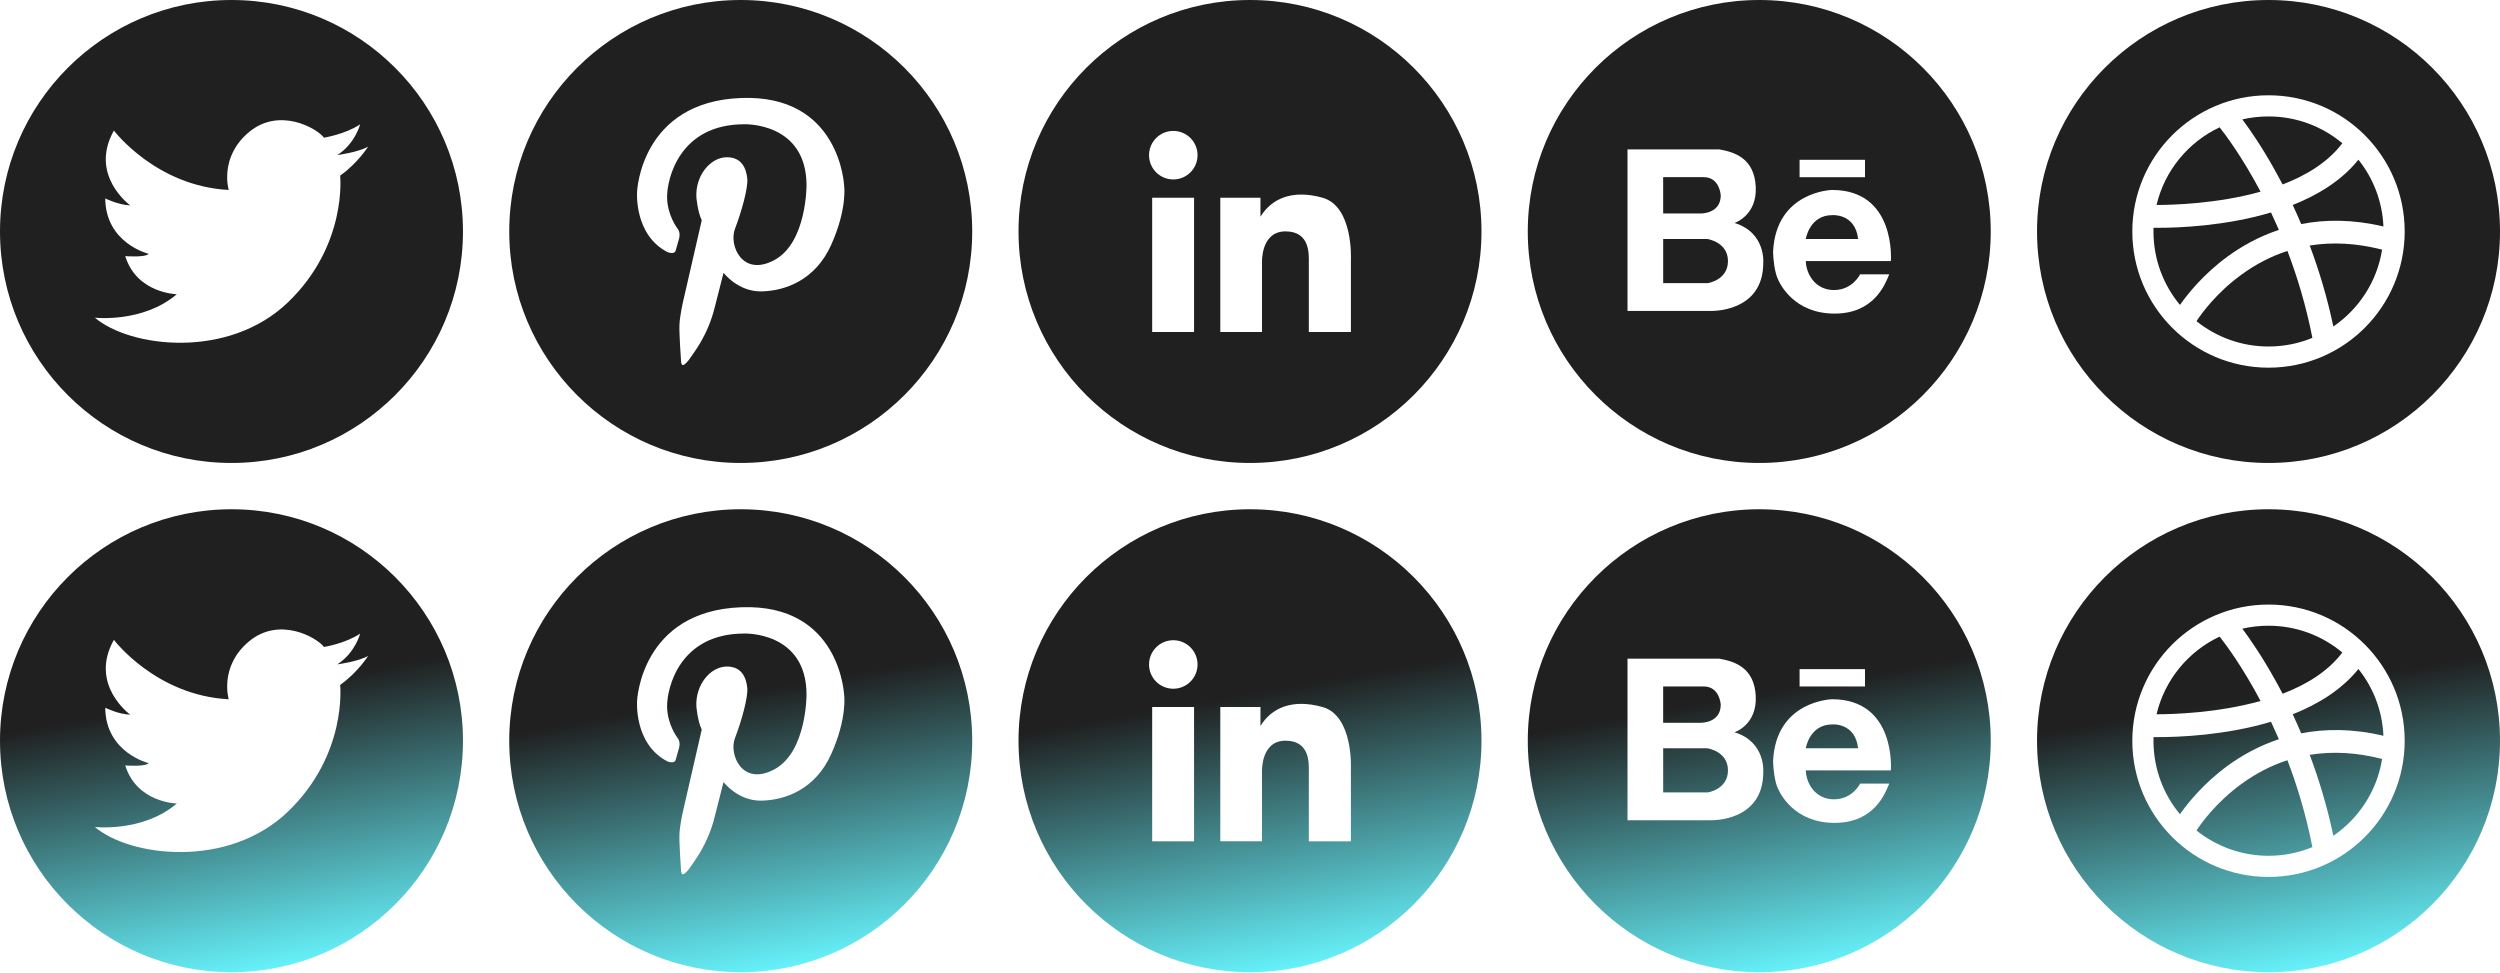
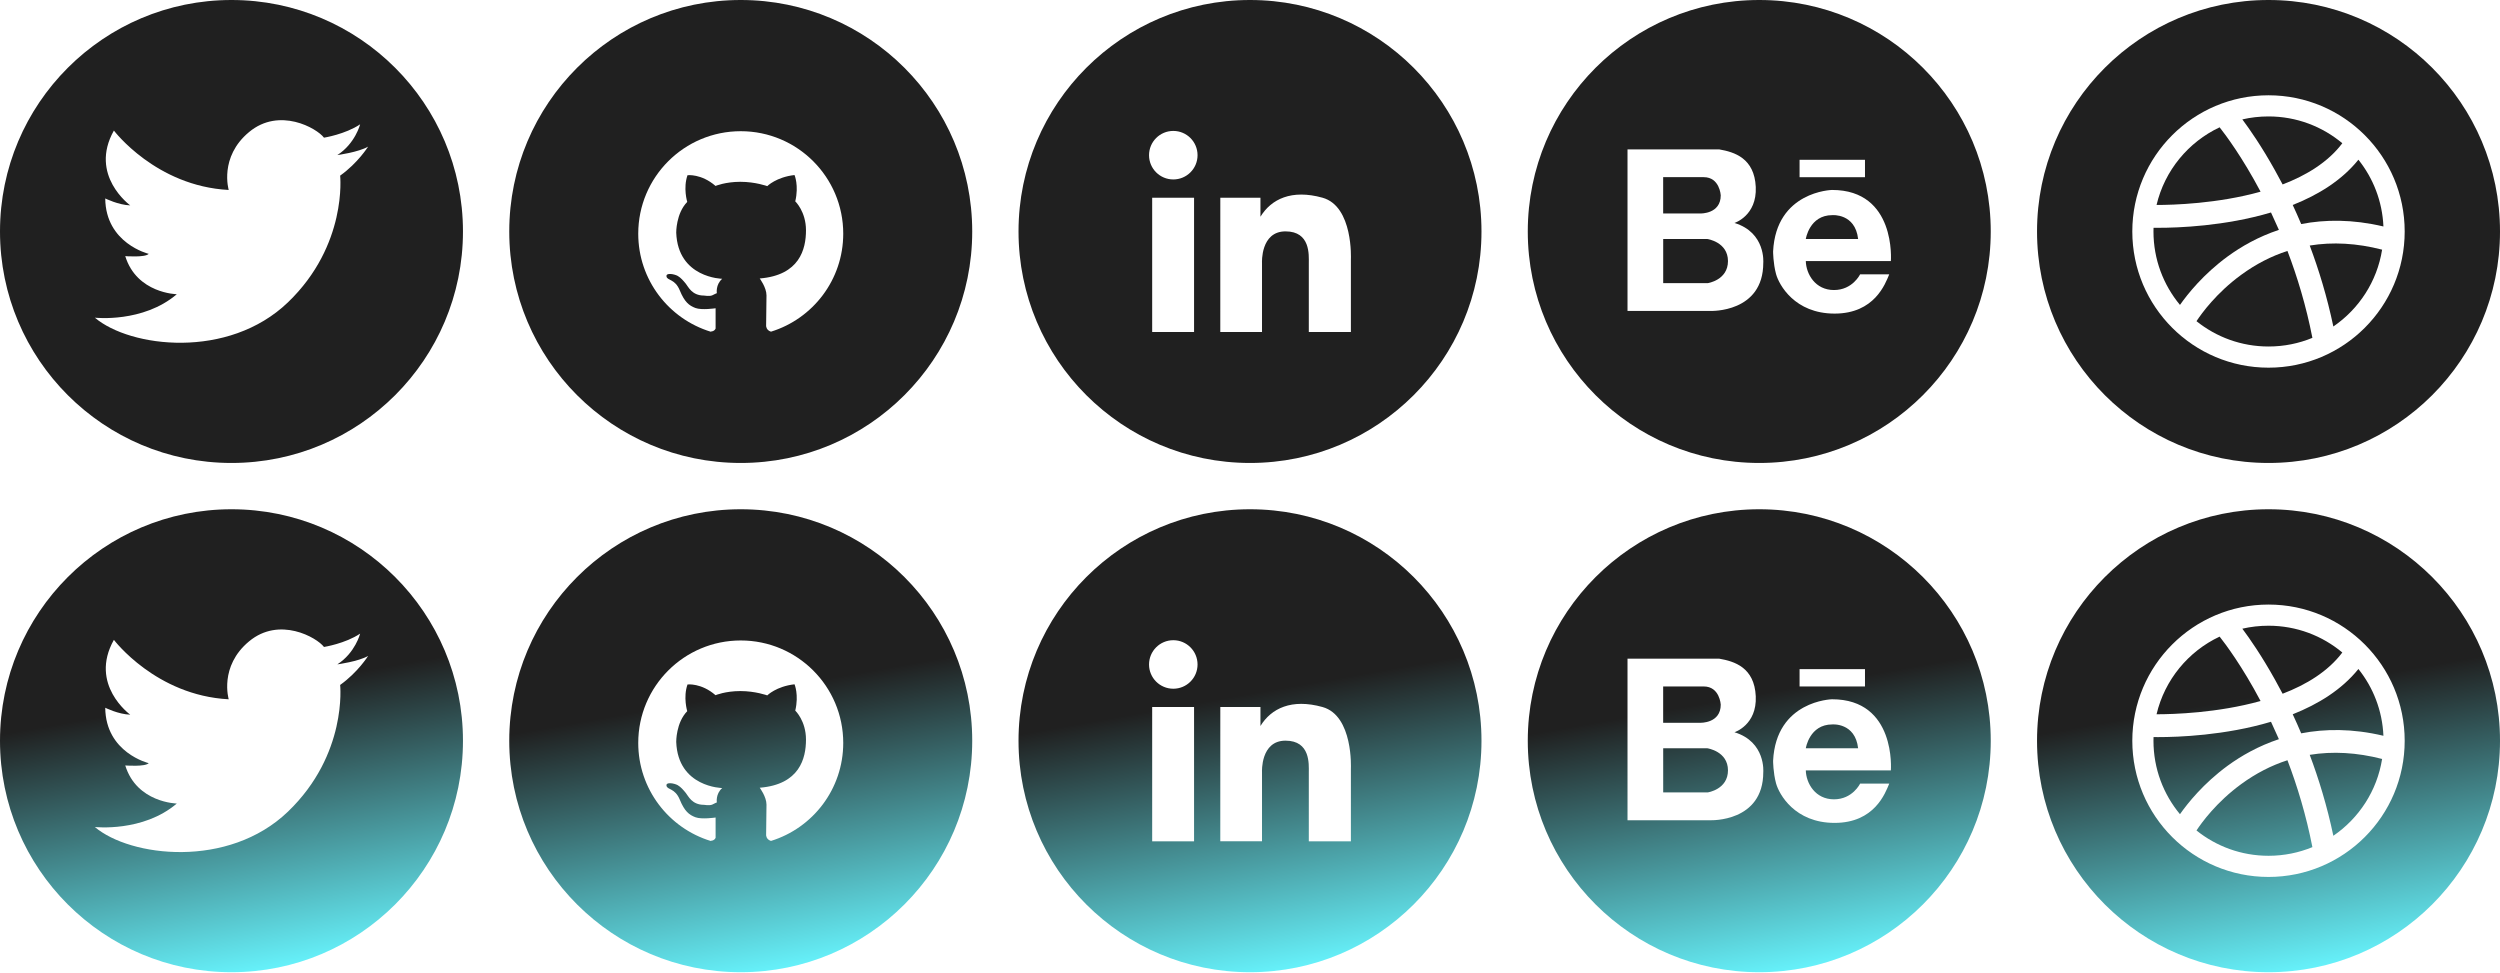
- <svg xmlns="http://www.w3.org/2000/svg" version="1.1" id="Layer_1" x="0px" y="0px" width="216px" height="84px" viewBox="-3.288 -5.676 216 84" enable-background="new -3.288 -5.676 216 84" xml:space="preserve">
-   <path fill="#202020" d="M16.712,34.324c11.046,0,20-8.953,20-20c0-11.045-8.954-20-20-20c-11.045,0-20,8.955-20,20  C-3.288,25.37,5.667,34.324,16.712,34.324 M11.987,19.745c0,0-3.457-0.065-4.453-3.291c0,0,1.727,0.135,2.027-0.197  c0,0-3.723-0.897-3.756-4.788c0,0,1.13,0.565,2.16,0.6c0,0-3.589-2.593-1.413-6.465c0,0,3.624,4.802,9.921,5.133  c0,0-0.853-2.837,1.761-5.006c2.615-2.174,5.851-0.333,6.47,0.488c0,0,1.84-0.291,3.124-1.155c0,0-0.42,1.659-1.97,2.658  c0,0,1.816-0.241,2.659-0.73c0,0-0.886,1.42-2.416,2.506c0,0,0.644,5.994-4.507,10.945c-5.154,4.954-13.628,3.923-16.687,1.329  C4.908,21.774,9.062,22.24,11.987,19.745" />
-   <path fill="#202020" d="M104.712,34.324c11.045,0,20-8.953,20-20c0-11.045-8.955-20-20-20c-11.046,0-20,8.955-20,20  C84.712,25.37,93.666,34.324,104.712,34.324 M99.879,23.011H96.26V11.406h3.619V23.011z M102.147,11.406h3.468v1.642  c0.931-1.523,2.689-2.386,5.361-1.642c2.673,0.746,2.454,5.312,2.454,5.312v6.292h-3.636v-5.97c0-0.676,0.151-2.725-2.013-2.725  c-2.167,0-2.031,2.708-2.031,2.708v5.987h-3.604V11.406z M98.085,5.636c1.157,0,2.095,0.938,2.095,2.097  c0,1.159-0.938,2.095-2.095,2.095c-1.158,0-2.096-0.936-2.096-2.095C95.989,6.574,96.927,5.636,98.085,5.636" />
-   <path fill="#202020" d="M60.709,34.324c11.045,0,20.002-8.955,20.002-20c0-11.048-8.956-20-20.002-20  c-11.043,0-19.998,8.952-19.998,20C40.712,25.367,49.667,34.324,60.709,34.324 M51.757,10.864c0,0,0.324-7.741,8.974-8.073  c8.615-0.333,8.918,7.623,8.918,7.623s0.27,1.957-1.115,5.049c-1.385,3.093-4.007,3.997-6.035,4.037  c-2.027,0.039-3.273-1.606-3.273-1.606l-0.743,2.913c-0.603,2.509-1.845,3.994-2.087,4.377c-0.241,0.38-0.563,0.702-0.703,0.682  c-0.141-0.021-0.141-0.4-0.141-0.4s-0.16-2.21-0.138-3.013c0.02-0.805,0.32-2.09,0.32-2.09l1.609-7.007  c-0.363-0.745-0.463-1.989-0.463-1.989c-0.102-1.848,1.184-3.414,2.569-3.455c1.387-0.039,1.747,1.025,1.828,1.849  c0.08,0.821-0.522,2.932-1.065,4.337c-0.542,1.406,0.624,4.197,3.413,2.692c2.792-1.507,2.771-6.445,2.771-6.445  c0-5.485-5.381-5.285-5.381-5.285c-5.582,0-6.666,4.68-6.666,6.269c0,1.587,0.894,2.731,0.894,2.731  c0.29,0.341,0.15,0.843,0.15,0.843l-0.301,1.065c-0.11,0.386-0.712,0.138-0.712,0.138C51.458,14.596,51.757,10.864,51.757,10.864" />
+ <svg xmlns="http://www.w3.org/2000/svg" version="1.1" id="Layer_1" x="0px" y="0px" width="216px" height="84px" viewBox="0 0 216 84" enable-background="new 0 0 216 84" xml:space="preserve">
+   <path fill="#202020" d="M20,40c11.046,0,20-8.953,20-20C40,8.955,31.046,0,20,0C8.955,0,0,8.955,0,20C0,31.046,8.955,40,20,40   M15.275,25.421c0,0-3.457-0.065-4.453-3.291c0,0,1.727,0.135,2.027-0.197c0,0-3.723-0.897-3.756-4.788c0,0,1.13,0.565,2.16,0.6  c0,0-3.589-2.593-1.413-6.465c0,0,3.624,4.802,9.921,5.133c0,0-0.853-2.837,1.761-5.006c2.615-2.174,5.851-0.333,6.47,0.488  c0,0,1.84-0.291,3.124-1.155c0,0-0.42,1.659-1.97,2.658c0,0,1.816-0.241,2.659-0.73c0,0-0.886,1.42-2.416,2.506  c0,0,0.644,5.994-4.507,10.945c-5.154,4.954-13.628,3.923-16.687,1.329C8.196,27.45,12.35,27.916,15.275,25.421" />
+   <path fill="#202020" d="M108,40c11.045,0,20-8.953,20-20c0-11.045-8.955-20-20-20C96.954,0,88,8.955,88,20  C88,31.046,96.954,40,108,40 M103.167,28.687h-3.619V17.082h3.619V28.687z M105.435,17.082h3.468v1.642  c0.931-1.523,2.688-2.386,5.361-1.642c2.672,0.746,2.453,5.312,2.453,5.312v6.292h-3.636v-5.97c0-0.676,0.151-2.725-2.013-2.725  c-2.167,0-2.031,2.708-2.031,2.708v5.987h-3.604L105.435,17.082L105.435,17.082z M101.373,11.312c1.157,0,2.095,0.938,2.095,2.097  c0,1.159-0.938,2.095-2.095,2.095c-1.158,0-2.096-0.936-2.096-2.095C99.277,12.25,100.215,11.312,101.373,11.312" />
  <g>
-     <path fill="#202020" d="M144.228,14.974h-3.817v3.815h3.845c0,0,1.752-0.255,1.752-1.908   C146.007,15.23,144.228,14.974,144.228,14.974z" />
-     <path fill="#202020" d="M145.384,11.199c0,0-0.084-1.568-1.469-1.568h-3.506v3.137h3.223   C143.633,12.767,145.384,12.825,145.384,11.199z" />
-     <path fill="#202020" d="M148.712-5.676c-11.045,0-20,8.954-20,20s8.955,20,20,20s20-8.954,20-20S159.757-5.676,148.712-5.676z    M152.196,8.133h5.652v1.499h-5.652V8.133z M149.058,17.036c0,4.325-4.549,4.153-4.549,4.153h-7.18V7.23h7.915   c1.327,0.226,3.05,0.762,3.166,3.25c0.112,2.487-1.839,3.107-1.839,3.107C149.293,14.418,149.058,17.036,149.058,17.036z    M160.083,16.882h-7.349c0.028,1.118,0.819,2.501,2.431,2.501s2.259-1.357,2.259-1.357h2.518c-0.341,0.82-1.273,3.393-4.721,3.393   s-4.805-2.487-5.059-3.418c-0.254-0.936-0.254-1.952-0.254-1.952c0.254-5.2,5.087-5.313,5.087-5.313   C160.562,10.734,160.083,16.882,160.083,16.882z" />
-     <path fill="#202020" d="M155.022,12.912c-1.979,0-2.289,2.062-2.289,2.062h4.521C157.001,12.741,155.022,12.912,155.022,12.912z" />
+     <path fill="#202020" d="M147.517,20.65h-3.817v3.815h3.845c0,0,1.752-0.255,1.752-1.908   C149.295,20.906,147.517,20.65,147.517,20.65z" />
+     <path fill="#202020" d="M148.672,16.875c0,0-0.084-1.568-1.469-1.568h-3.506v3.137h3.223   C146.921,18.443,148.672,18.501,148.672,16.875z" />
+     <path fill="#202020" d="M152,0c-11.045,0-20,8.954-20,20c0,11.046,8.955,20,20,20s20-8.954,20-20C172,8.954,163.045,0,152,0z    M155.483,13.809h5.652v1.499h-5.652V13.809z M152.347,22.712c0,4.325-4.55,4.153-4.55,4.153h-7.18V12.906h7.915   c1.326,0.226,3.05,0.762,3.166,3.25c0.111,2.487-1.84,3.107-1.84,3.107C152.581,20.094,152.347,22.712,152.347,22.712z    M163.371,22.558h-7.349c0.027,1.118,0.818,2.501,2.431,2.501s2.259-1.357,2.259-1.357h2.518c-0.34,0.82-1.272,3.393-4.721,3.393   c-3.447,0-4.805-2.487-5.059-3.418c-0.254-0.936-0.254-1.952-0.254-1.952c0.254-5.2,5.087-5.313,5.087-5.313   C163.851,16.41,163.371,22.558,163.371,22.558z" />
+     <path fill="#202020" d="M158.31,18.588c-1.979,0-2.289,2.062-2.289,2.062h4.521C160.289,18.417,158.31,18.588,158.31,18.588z" />
  </g>
  <g>
-     <path fill="#202020" d="M192.712-5.676c-11.045,0-20,8.954-20,20c0,11.045,8.955,20,20,20s20-8.955,20-20   C212.712,3.278,203.757-5.676,192.712-5.676z M192.712,26.091c-6.498,0-11.768-5.268-11.768-11.767   c0-6.498,5.27-11.767,11.768-11.767c6.497,0,11.765,5.269,11.765,11.767C204.477,20.823,199.209,26.091,192.712,26.091z" />
-     <path fill="#202020" d="M193.929,10.26c2.052-0.786,3.926-1.924,5.159-3.56c-1.727-1.445-3.949-2.316-6.377-2.316   c-0.777,0-1.536,0.088-2.261,0.256c0.635,0.85,1.669,2.334,2.815,4.392C193.479,9.413,193.702,9.823,193.929,10.26z" />
-     <path fill="#202020" d="M194.803,12.034c0.243,0.521,0.488,1.069,0.732,1.648c2.051-0.398,4.424-0.425,7.105,0.21   c-0.092-2.178-0.885-4.175-2.161-5.769C199.036,9.916,196.998,11.166,194.803,12.034z" />
-     <path fill="#202020" d="M188.488,5.324c-2.707,1.274-4.747,3.731-5.45,6.709c1.418,0,5.259-0.106,8.987-1.147   C190.438,7.885,188.985,5.952,188.488,5.324z" />
-     <path fill="#202020" d="M196.272,15.539c0.779,2.07,1.499,4.416,2.041,6.994c2.207-1.509,3.776-3.885,4.212-6.639   C200.34,15.332,198.25,15.214,196.272,15.539z" />
-     <path fill="#202020" d="M189.188,16.476c1.158-0.844,2.631-1.696,4.419-2.29c-0.227-0.521-0.454-1.022-0.681-1.504   c-3.977,1.185-8.043,1.324-9.736,1.324c-0.159,0-0.298-0.001-0.413-0.002c-0.002,0.106-0.005,0.212-0.005,0.32   c0,2.415,0.861,4.623,2.288,6.345C185.72,19.73,187.087,18.011,189.188,16.476z" />
-     <path fill="#202020" d="M190.352,18.068c-2.135,1.558-3.418,3.33-3.864,4.006c1.704,1.367,3.868,2.188,6.225,2.188   c1.343,0,2.623-0.266,3.789-0.748c-0.543-2.774-1.309-5.289-2.157-7.509C192.95,16.457,191.617,17.142,190.352,18.068z" />
+     <path fill="#202020" d="M196,0c-11.045,0-20,8.954-20,20c0,11.045,8.955,20,20,20s20-8.955,20-20C216,8.954,207.045,0,196,0z    M196,31.767c-6.498,0-11.769-5.268-11.769-11.767c0-6.498,5.271-11.767,11.769-11.767c6.497,0,11.765,5.269,11.765,11.767   C207.765,26.499,202.497,31.767,196,31.767z" />
+     <path fill="#202020" d="M197.218,15.936c2.051-0.786,3.926-1.924,5.158-3.56c-1.727-1.445-3.949-2.316-6.377-2.316   c-0.777,0-1.536,0.088-2.261,0.256c0.635,0.85,1.669,2.334,2.815,4.392C196.767,15.089,196.99,15.499,197.218,15.936z" />
+     <path fill="#202020" d="M198.091,17.71c0.243,0.521,0.488,1.069,0.732,1.648c2.051-0.398,4.424-0.425,7.105,0.21   c-0.093-2.178-0.886-4.175-2.162-5.769C202.324,15.592,200.286,16.842,198.091,17.71z" />
+     <path fill="#202020" d="M191.776,11c-2.707,1.274-4.747,3.731-5.45,6.709c1.418,0,5.259-0.106,8.987-1.147   C193.726,13.561,192.272,11.628,191.776,11z" />
+     <path fill="#202020" d="M199.56,21.215c0.779,2.07,1.5,4.416,2.041,6.994c2.207-1.509,3.776-3.885,4.213-6.639   C203.628,21.008,201.538,20.89,199.56,21.215z" />
+     <path fill="#202020" d="M192.476,22.152c1.158-0.844,2.631-1.696,4.42-2.29c-0.228-0.521-0.455-1.022-0.682-1.504   c-3.977,1.185-8.043,1.324-9.736,1.324c-0.158,0-0.297-0.001-0.412-0.002c-0.002,0.106-0.006,0.212-0.006,0.32   c0,2.415,0.861,4.623,2.289,6.345C189.009,25.406,190.375,23.687,192.476,22.152z" />
+     <path fill="#202020" d="M193.64,23.744c-2.135,1.558-3.418,3.33-3.863,4.006c1.703,1.367,3.867,2.188,6.225,2.188   c1.344,0,2.623-0.266,3.789-0.748c-0.543-2.774-1.309-5.289-2.156-7.509C196.238,22.133,194.905,22.818,193.64,23.744z" />
  </g>
-   <linearGradient id="SVGID_1_" gradientUnits="userSpaceOnUse" x1="-69.814" y1="211.625" x2="-76.762" y2="251.024" gradientTransform="matrix(1 0 0 -1 90 289.6479)">
+   <linearGradient id="SVGID_1_" gradientUnits="userSpaceOnUse" x1="-156.526" y1="802.053" x2="-163.474" y2="762.654" gradientTransform="matrix(1 0 0 1 180 -718.3516)">
    <stop offset="0" style="stop-color:#66F1FA" />
    <stop offset="0.6" style="stop-color:#202020" />
  </linearGradient>
-   <path fill="url(#SVGID_1_)" d="M16.712,78.324c11.046,0,20-8.951,20-19.997s-8.954-20.003-20-20.003c-11.045,0-20,8.957-20,20.003  S5.667,78.324,16.712,78.324 M11.987,63.749c0,0-3.457-0.066-4.453-3.29c0,0,1.727,0.133,2.027-0.198c0,0-3.723-0.898-3.756-4.788  c0,0,1.13,0.566,2.16,0.599c0,0-3.589-2.592-1.413-6.466c0,0,3.624,4.805,9.921,5.136c0,0-0.853-2.84,1.761-5.008  c2.615-2.175,5.851-0.334,6.47,0.487c0,0,1.84-0.29,3.124-1.153c0,0-0.42,1.658-1.97,2.657c0,0,1.816-0.242,2.659-0.73  c0,0-0.886,1.42-2.416,2.507c0,0,0.644,5.993-4.507,10.945c-5.154,4.952-13.628,3.923-16.687,1.33  C4.908,65.777,9.062,66.244,11.987,63.749" />
-   <linearGradient id="SVGID_2_" gradientUnits="userSpaceOnUse" x1="18.185" y1="211.624" x2="11.238" y2="251.023" gradientTransform="matrix(1 0 0 -1 90 289.6479)">
+   <path fill="url(#SVGID_1_)" d="M20,84c11.046,0,20-8.951,20-19.997S31.046,44,20,44C8.955,44,0,52.957,0,64.003S8.955,84,20,84   M15.275,69.425c0,0-3.457-0.065-4.453-3.29c0,0,1.727,0.133,2.027-0.198c0,0-3.723-0.897-3.756-4.788c0,0,1.13,0.566,2.16,0.6  c0,0-3.589-2.592-1.413-6.467c0,0,3.624,4.806,9.921,5.137c0,0-0.853-2.84,1.761-5.008c2.615-2.176,5.851-0.334,6.47,0.486  c0,0,1.84-0.289,3.124-1.152c0,0-0.42,1.658-1.97,2.656c0,0,1.816-0.242,2.659-0.729c0,0-0.886,1.42-2.416,2.507  c0,0,0.644,5.993-4.507,10.945c-5.154,4.951-13.628,3.923-16.687,1.33C8.196,71.453,12.35,71.92,15.275,69.425" />
+   <linearGradient id="SVGID_2_" gradientUnits="userSpaceOnUse" x1="-68.527" y1="802.052" x2="-75.474" y2="762.653" gradientTransform="matrix(1 0 0 1 180 -718.3516)">
    <stop offset="0" style="stop-color:#66F1FA" />
    <stop offset="0.6" style="stop-color:#202020" />
  </linearGradient>
-   <path fill="url(#SVGID_2_)" d="M104.712,78.324c11.045,0,20-8.951,20-19.996c0-11.047-8.955-20.004-20-20.004  c-11.046,0-20,8.957-20,20.004C84.712,69.373,93.666,78.324,104.712,78.324 M99.879,67.013H96.26V55.41h3.619V67.013z   M102.147,55.41h3.468v1.64c0.931-1.521,2.689-2.385,5.361-1.64c2.673,0.744,2.454,5.312,2.454,5.312v6.291h-3.636v-5.969  c0-0.677,0.151-2.725-2.013-2.725c-2.167,0-2.031,2.707-2.031,2.707v5.986h-3.604V55.41z M98.085,49.639  c1.157,0,2.095,0.938,2.095,2.097s-0.938,2.094-2.095,2.094c-1.158,0-2.096-0.937-2.096-2.094S96.927,49.639,98.085,49.639" />
-   <linearGradient id="SVGID_3_" gradientUnits="userSpaceOnUse" x1="-25.815" y1="211.625" x2="-32.763" y2="251.023" gradientTransform="matrix(1 0 0 -1 90 289.6479)">
+   <path fill="url(#SVGID_2_)" d="M108,84c11.045,0,20-8.951,20-19.996C128,52.957,119.045,44,108,44c-11.046,0-20,8.957-20,20.004  C88,75.049,96.954,84,108,84 M103.167,72.689h-3.619V61.086h3.619V72.689z M105.435,61.086h3.468v1.64  c0.931-1.521,2.688-2.385,5.361-1.64c2.672,0.744,2.453,5.312,2.453,5.312v6.291h-3.636v-5.97c0-0.677,0.151-2.726-2.013-2.726  c-2.167,0-2.031,2.707-2.031,2.707v5.986h-3.604L105.435,61.086L105.435,61.086z M101.373,55.314c1.157,0,2.095,0.938,2.095,2.098  c0,1.158-0.938,2.094-2.095,2.094c-1.158,0-2.096-0.938-2.096-2.094C99.277,56.255,100.215,55.314,101.373,55.314" />
+   <linearGradient id="SVGID_3_" gradientUnits="userSpaceOnUse" x1="-24.527" y1="802.052" x2="-31.475" y2="762.653" gradientTransform="matrix(1 0 0 1 180 -718.3516)">
    <stop offset="0" style="stop-color:#66F1FA" />
    <stop offset="0.6" style="stop-color:#202020" />
  </linearGradient>
-   <path fill="url(#SVGID_3_)" d="M60.709,78.324c11.045,0,20.002-8.953,20.002-19.996c0-11.049-8.956-20.004-20.002-20.004  c-11.044,0-19.998,8.955-19.998,20.004C40.712,69.371,49.667,78.324,60.709,78.324 M51.757,54.865c0,0,0.324-7.74,8.974-8.074  c8.615-0.332,8.918,7.625,8.918,7.625s0.27,1.955-1.115,5.05c-1.385,3.092-4.007,3.994-6.035,4.034  c-2.027,0.041-3.273-1.605-3.273-1.605l-0.743,2.912c-0.603,2.509-1.845,3.994-2.087,4.376c-0.241,0.382-0.563,0.703-0.703,0.683  c-0.141-0.02-0.141-0.399-0.141-0.399s-0.16-2.21-0.138-3.012c0.02-0.806,0.32-2.09,0.32-2.09l1.609-7.008  c-0.363-0.743-0.463-1.988-0.463-1.988c-0.102-1.849,1.184-3.415,2.569-3.455c1.387-0.039,1.747,1.024,1.828,1.848  c0.08,0.824-0.522,2.933-1.065,4.339c-0.542,1.406,0.624,4.197,3.413,2.691c2.792-1.506,2.771-6.445,2.771-6.445  c0-5.485-5.381-5.285-5.381-5.285c-5.582,0-6.666,4.681-6.666,6.269s0.894,2.734,0.894,2.734c0.29,0.339,0.15,0.842,0.15,0.842  l-0.301,1.064c-0.11,0.387-0.712,0.139-0.712,0.139C51.458,58.601,51.757,54.865,51.757,54.865" />
-   <linearGradient id="SVGID_4_" gradientUnits="userSpaceOnUse" x1="62.185" y1="211.625" x2="55.237" y2="251.024" gradientTransform="matrix(1 0 0 -1 90 289.6479)">
+   <path fill="url(#SVGID_3_)" d="M148.672,60.879c0,0-0.084-1.569-1.469-1.569h-3.506v3.138h3.223  C146.921,62.447,148.672,62.505,148.672,60.879z M158.31,62.591c-1.979,0-2.289,2.062-2.289,2.062h4.521  C160.289,62.418,158.31,62.591,158.31,62.591z M147.517,64.652h-3.817v3.813h3.845c0,0,1.752-0.254,1.752-1.906  C149.296,64.908,147.517,64.652,147.517,64.652z M152,44c-11.045,0-20,8.956-20,20.004C132,75.048,140.955,84,152,84  s20-8.952,20-19.996C172,52.956,163.045,44,152,44z M155.483,57.812h5.652v1.498h-5.652V57.812z M152.347,66.717  c0,4.324-4.55,4.152-4.55,4.152h-7.18V56.908h7.915c1.326,0.227,3.05,0.761,3.166,3.25c0.111,2.487-1.84,3.107-1.84,3.107  C152.581,64.098,152.347,66.717,152.347,66.717z M163.371,66.561h-7.349c0.027,1.117,0.818,2.501,2.431,2.501  s2.259-1.356,2.259-1.356h2.518c-0.34,0.82-1.272,3.392-4.721,3.392c-3.447,0-4.805-2.487-5.059-3.418  c-0.254-0.937-0.254-1.95-0.254-1.95c0.254-5.201,5.087-5.313,5.087-5.313C163.851,60.414,163.371,66.561,163.371,66.561z" />
+   <linearGradient id="SVGID_4_" gradientUnits="userSpaceOnUse" x1="19.474" y1="802.052" x2="12.527" y2="762.653" gradientTransform="matrix(1 0 0 1 180 -718.3516)">
    <stop offset="0" style="stop-color:#66F1FA" />
    <stop offset="0.6" style="stop-color:#202020" />
  </linearGradient>
-   <path fill="url(#SVGID_4_)" d="M145.384,55.203c0,0-0.084-1.569-1.469-1.569h-3.506v3.138h3.223  C143.633,56.771,145.384,56.829,145.384,55.203z M155.022,56.915c-1.979,0-2.289,2.061-2.289,2.061h4.521  C157.001,56.742,155.022,56.915,155.022,56.915z M144.228,58.977h-3.817v3.813h3.845c0,0,1.752-0.254,1.752-1.906  S144.228,58.977,144.228,58.977z M148.712,38.324c-11.045,0-20,8.956-20,20.004c0,11.044,8.955,19.996,20,19.996s20-8.952,20-19.996  C168.712,47.28,159.757,38.324,148.712,38.324z M152.196,52.136h5.652v1.498h-5.652V52.136z M149.058,61.041  c0,4.324-4.549,4.152-4.549,4.152h-7.18v-13.96h7.915c1.327,0.226,3.05,0.76,3.166,3.25c0.112,2.487-1.839,3.107-1.839,3.107  C149.293,58.422,149.058,61.041,149.058,61.041z M160.083,60.885h-7.349c0.028,1.117,0.819,2.501,2.431,2.501  s2.259-1.357,2.259-1.357h2.518c-0.341,0.82-1.273,3.392-4.721,3.392s-4.805-2.487-5.059-3.418c-0.254-0.936-0.254-1.95-0.254-1.95  c0.254-5.201,5.087-5.314,5.087-5.314C160.562,54.738,160.083,60.885,160.083,60.885z" />
-   <linearGradient id="SVGID_5_" gradientUnits="userSpaceOnUse" x1="106.186" y1="211.625" x2="99.238" y2="251.024" gradientTransform="matrix(1 0 0 -1 90 289.6479)">
+   <path fill="url(#SVGID_4_)" d="M192.476,66.154c1.158-0.842,2.631-1.693,4.42-2.289c-0.228-0.521-0.455-1.022-0.682-1.504  c-3.977,1.188-8.043,1.325-9.736,1.325c-0.158,0-0.297-0.001-0.412-0.002c-0.002,0.105-0.006,0.212-0.006,0.319  c0,2.413,0.861,4.622,2.289,6.344C189.009,69.408,190.375,67.689,192.476,66.154z M193.64,67.746  c-2.135,1.559-3.418,3.33-3.863,4.007c1.703,1.366,3.867,2.187,6.225,2.187c1.344,0,2.623-0.268,3.789-0.748  c-0.543-2.773-1.309-5.287-2.156-7.507C196.238,66.136,194.905,66.822,193.64,67.746z M197.218,59.939  c2.051-0.787,3.926-1.926,5.158-3.562c-1.727-1.445-3.949-2.315-6.377-2.315c-0.777,0-1.536,0.089-2.261,0.257  c0.635,0.849,1.669,2.336,2.815,4.392C196.767,59.09,196.99,59.5,197.218,59.939z M191.776,55.003  c-2.707,1.272-4.747,3.731-5.45,6.71c1.418,0,5.259-0.105,8.987-1.146C193.726,57.562,192.272,55.631,191.776,55.003z   M199.56,65.218c0.779,2.071,1.5,4.417,2.041,6.993c2.207-1.508,3.776-3.883,4.213-6.637  C203.628,65.012,201.538,64.895,199.56,65.218z M196,44c-11.045,0-20,8.956-20,20.004C176,75.047,184.955,84,196,84  s20-8.953,20-19.996C216,52.956,207.045,44,196,44z M196,75.768c-6.498,0-11.769-5.266-11.769-11.764  c0-6.499,5.271-11.77,11.769-11.77c6.497,0,11.765,5.271,11.765,11.77C207.765,70.502,202.497,75.768,196,75.768z M198.091,61.714  c0.243,0.521,0.488,1.067,0.732,1.646c2.051-0.396,4.424-0.425,7.105,0.211c-0.093-2.177-0.886-4.176-2.162-5.769  C202.324,59.594,200.286,60.845,198.091,61.714z" />
+   <path fill="#202020" d="M64,0C52.954,0,44,8.954,44,20s8.954,20,20,20s20-8.954,20-20S75.046,0,64,0z M66.613,28.656  c-0.422-0.127-0.42-0.502-0.42-0.502s0.032-1.949,0.032-2.633c0-0.682-0.585-1.461-0.585-1.461c3.445-0.277,3.997-2.536,3.997-4.16  c0-1.625-0.926-2.502-0.926-2.502c0.325-1.382-0.065-2.275-0.065-2.275c-1.576,0.179-2.355,0.959-2.355,0.959  s-1.024-0.374-2.324-0.374c-1.299,0-2.145,0.357-2.145,0.357c-1.235-1.073-2.421-0.927-2.421-0.927  c-0.39,1.105-0.024,2.308-0.024,2.308c-0.975,1-0.951,2.656-0.951,2.656c0.146,3.925,3.973,3.985,3.973,3.985  c-0.585,0.512-0.464,1.243-0.464,1.243c-0.06,0.013-0.158,0.073-0.389,0.183c-0.232,0.11-0.719,0.024-0.719,0.024  c-1.048,0-1.353-0.755-1.572-1.023c-0.219-0.268-0.426-0.512-0.695-0.671c-0.268-0.158-1.047-0.316-0.974,0.049  c0.072,0.366,0.73,0.184,1.146,1.195c0.415,1.012,0.805,1.316,1.352,1.523c0.548,0.206,1.744,0.023,1.744,0.023v1.755  c-0.11,0.255-0.403,0.255-0.403,0.255l-0.013,0.019c-3.628-1.106-6.268-4.479-6.268-8.471c0-4.891,3.966-8.855,8.856-8.855  c4.891,0,8.856,3.965,8.856,8.855C72.855,24.174,70.229,27.54,66.613,28.656z" />
+   <linearGradient id="SVGID_5_" gradientUnits="userSpaceOnUse" x1="67.474" y1="83.699" x2="60.527" y2="44.301">
    <stop offset="0" style="stop-color:#66F1FA" />
    <stop offset="0.6" style="stop-color:#202020" />
  </linearGradient>
-   <path fill="url(#SVGID_5_)" d="M189.188,60.479c1.158-0.842,2.631-1.694,4.419-2.289c-0.227-0.521-0.454-1.023-0.681-1.505  c-3.977,1.188-8.043,1.326-9.736,1.326c-0.159,0-0.298-0.001-0.413-0.002c-0.002,0.105-0.005,0.212-0.005,0.319  c0,2.413,0.861,4.622,2.288,6.344C185.72,63.733,187.087,62.014,189.188,60.479z M190.352,62.071  c-2.135,1.558-3.418,3.329-3.864,4.006c1.704,1.366,3.868,2.187,6.225,2.187c1.343,0,2.623-0.268,3.789-0.749  c-0.543-2.773-1.309-5.287-2.157-7.506C192.95,60.46,191.617,61.147,190.352,62.071z M193.929,54.263  c2.052-0.787,3.926-1.925,5.159-3.562c-1.727-1.445-3.949-2.315-6.377-2.315c-0.777,0-1.536,0.088-2.261,0.257  c0.635,0.848,1.669,2.335,2.815,4.391C193.479,53.414,193.702,53.824,193.929,54.263z M188.488,49.327  c-2.707,1.273-4.747,3.731-5.45,6.71c1.418,0,5.259-0.106,8.987-1.147C190.438,51.887,188.985,49.955,188.488,49.327z   M196.272,59.542c0.779,2.071,1.499,4.417,2.041,6.993c2.207-1.508,3.776-3.883,4.212-6.637  C200.34,59.336,198.25,59.219,196.272,59.542z M192.712,38.324c-11.045,0-20,8.956-20,20.004c0,11.043,8.955,19.996,20,19.996  s20-8.953,20-19.996C212.712,47.28,203.757,38.324,192.712,38.324z M192.712,70.092c-6.498,0-11.768-5.266-11.768-11.764  c0-6.499,5.27-11.77,11.768-11.77c6.497,0,11.765,5.271,11.765,11.77C204.477,64.826,199.209,70.092,192.712,70.092z   M194.803,56.038c0.243,0.521,0.488,1.068,0.732,1.646c2.051-0.396,4.424-0.425,7.105,0.211c-0.092-2.177-0.885-4.176-2.161-5.769  C199.036,53.918,196.998,55.169,194.803,56.038z" />
+   <path fill="url(#SVGID_5_)" d="M64,44c-11.046,0-20,8.954-20,20s8.954,20,20,20s20-8.954,20-20S75.046,44,64,44z M66.613,72.656  c-0.422-0.127-0.42-0.502-0.42-0.502s0.032-1.949,0.032-2.633c0-0.682-0.585-1.461-0.585-1.461c3.445-0.277,3.997-2.536,3.997-4.16  c0-1.625-0.926-2.502-0.926-2.502c0.325-1.382-0.065-2.275-0.065-2.275c-1.576,0.179-2.355,0.959-2.355,0.959  s-1.024-0.374-2.324-0.374c-1.299,0-2.145,0.357-2.145,0.357c-1.235-1.073-2.421-0.927-2.421-0.927  c-0.39,1.105-0.024,2.308-0.024,2.308c-0.975,1-0.951,2.656-0.951,2.656c0.146,3.925,3.973,3.985,3.973,3.985  c-0.585,0.512-0.464,1.243-0.464,1.243c-0.06,0.013-0.158,0.073-0.389,0.183c-0.232,0.11-0.719,0.024-0.719,0.024  c-1.048,0-1.353-0.755-1.572-1.023c-0.219-0.268-0.426-0.512-0.695-0.671c-0.268-0.158-1.047-0.316-0.974,0.049  c0.072,0.366,0.73,0.184,1.146,1.195c0.415,1.012,0.805,1.316,1.352,1.523c0.548,0.206,1.744,0.023,1.744,0.023v1.755  c-0.11,0.255-0.403,0.255-0.403,0.255l-0.013,0.019c-3.628-1.106-6.268-4.479-6.268-8.471c0-4.891,3.966-8.855,8.856-8.855  c4.891,0,8.856,3.965,8.856,8.855C72.855,68.174,70.229,71.54,66.613,72.656z" />
</svg>
